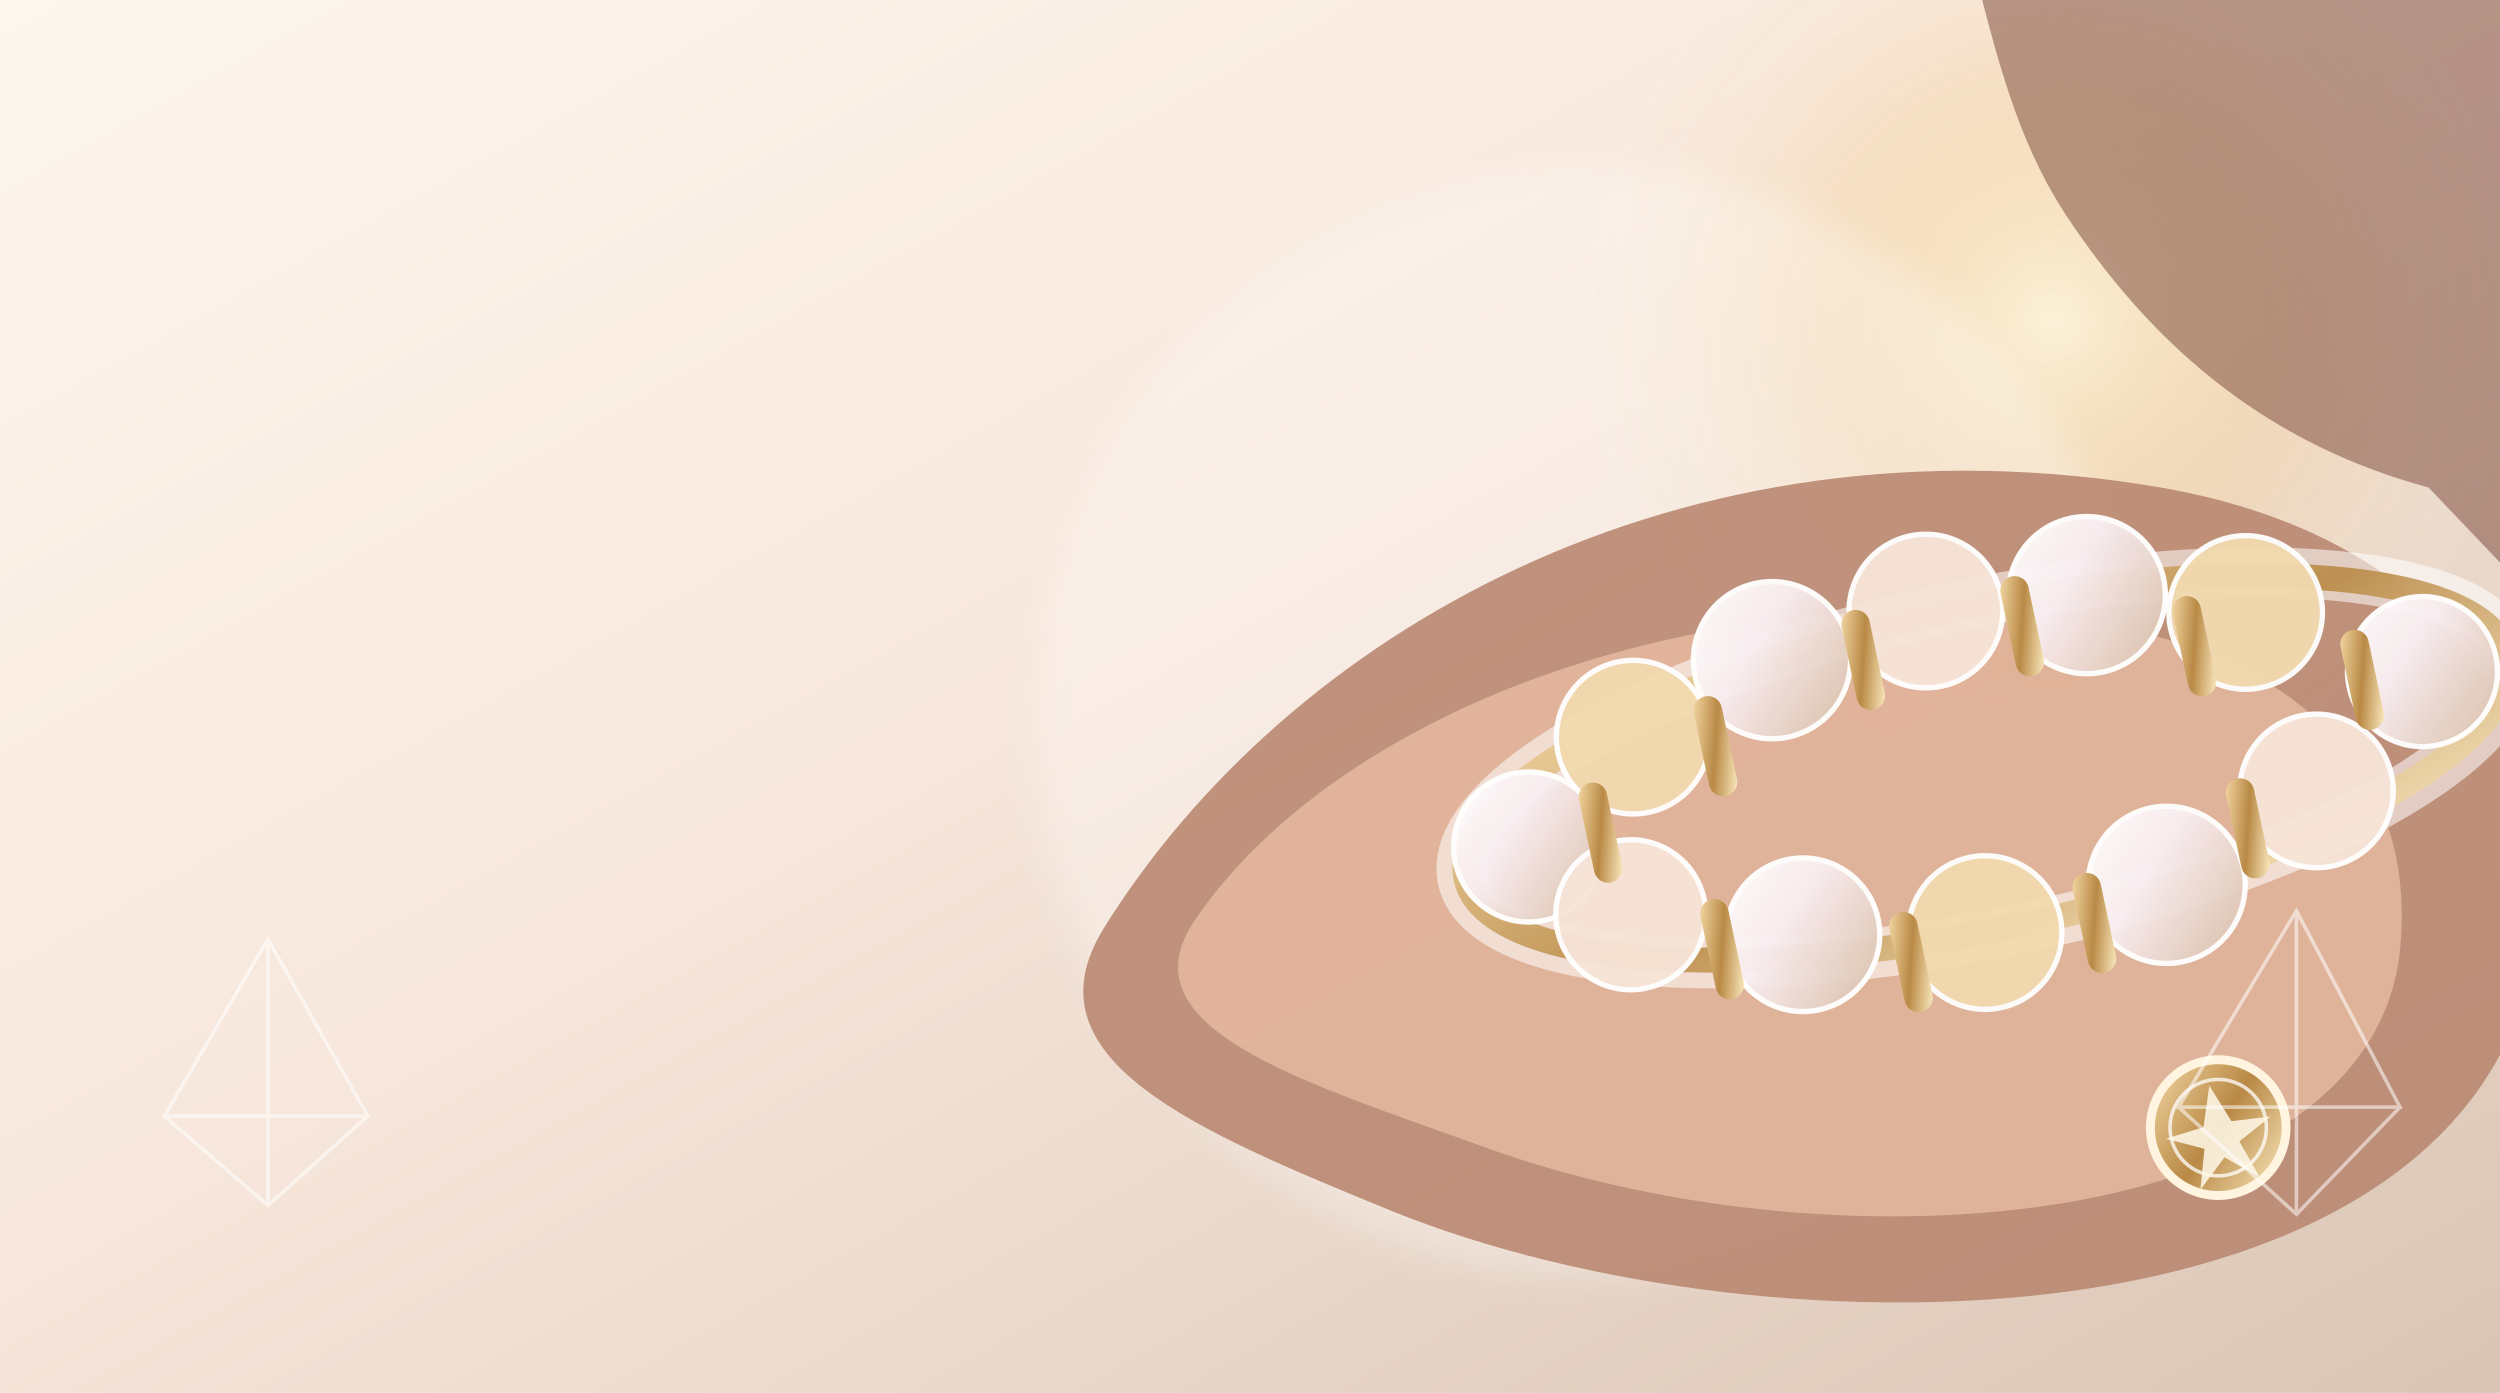
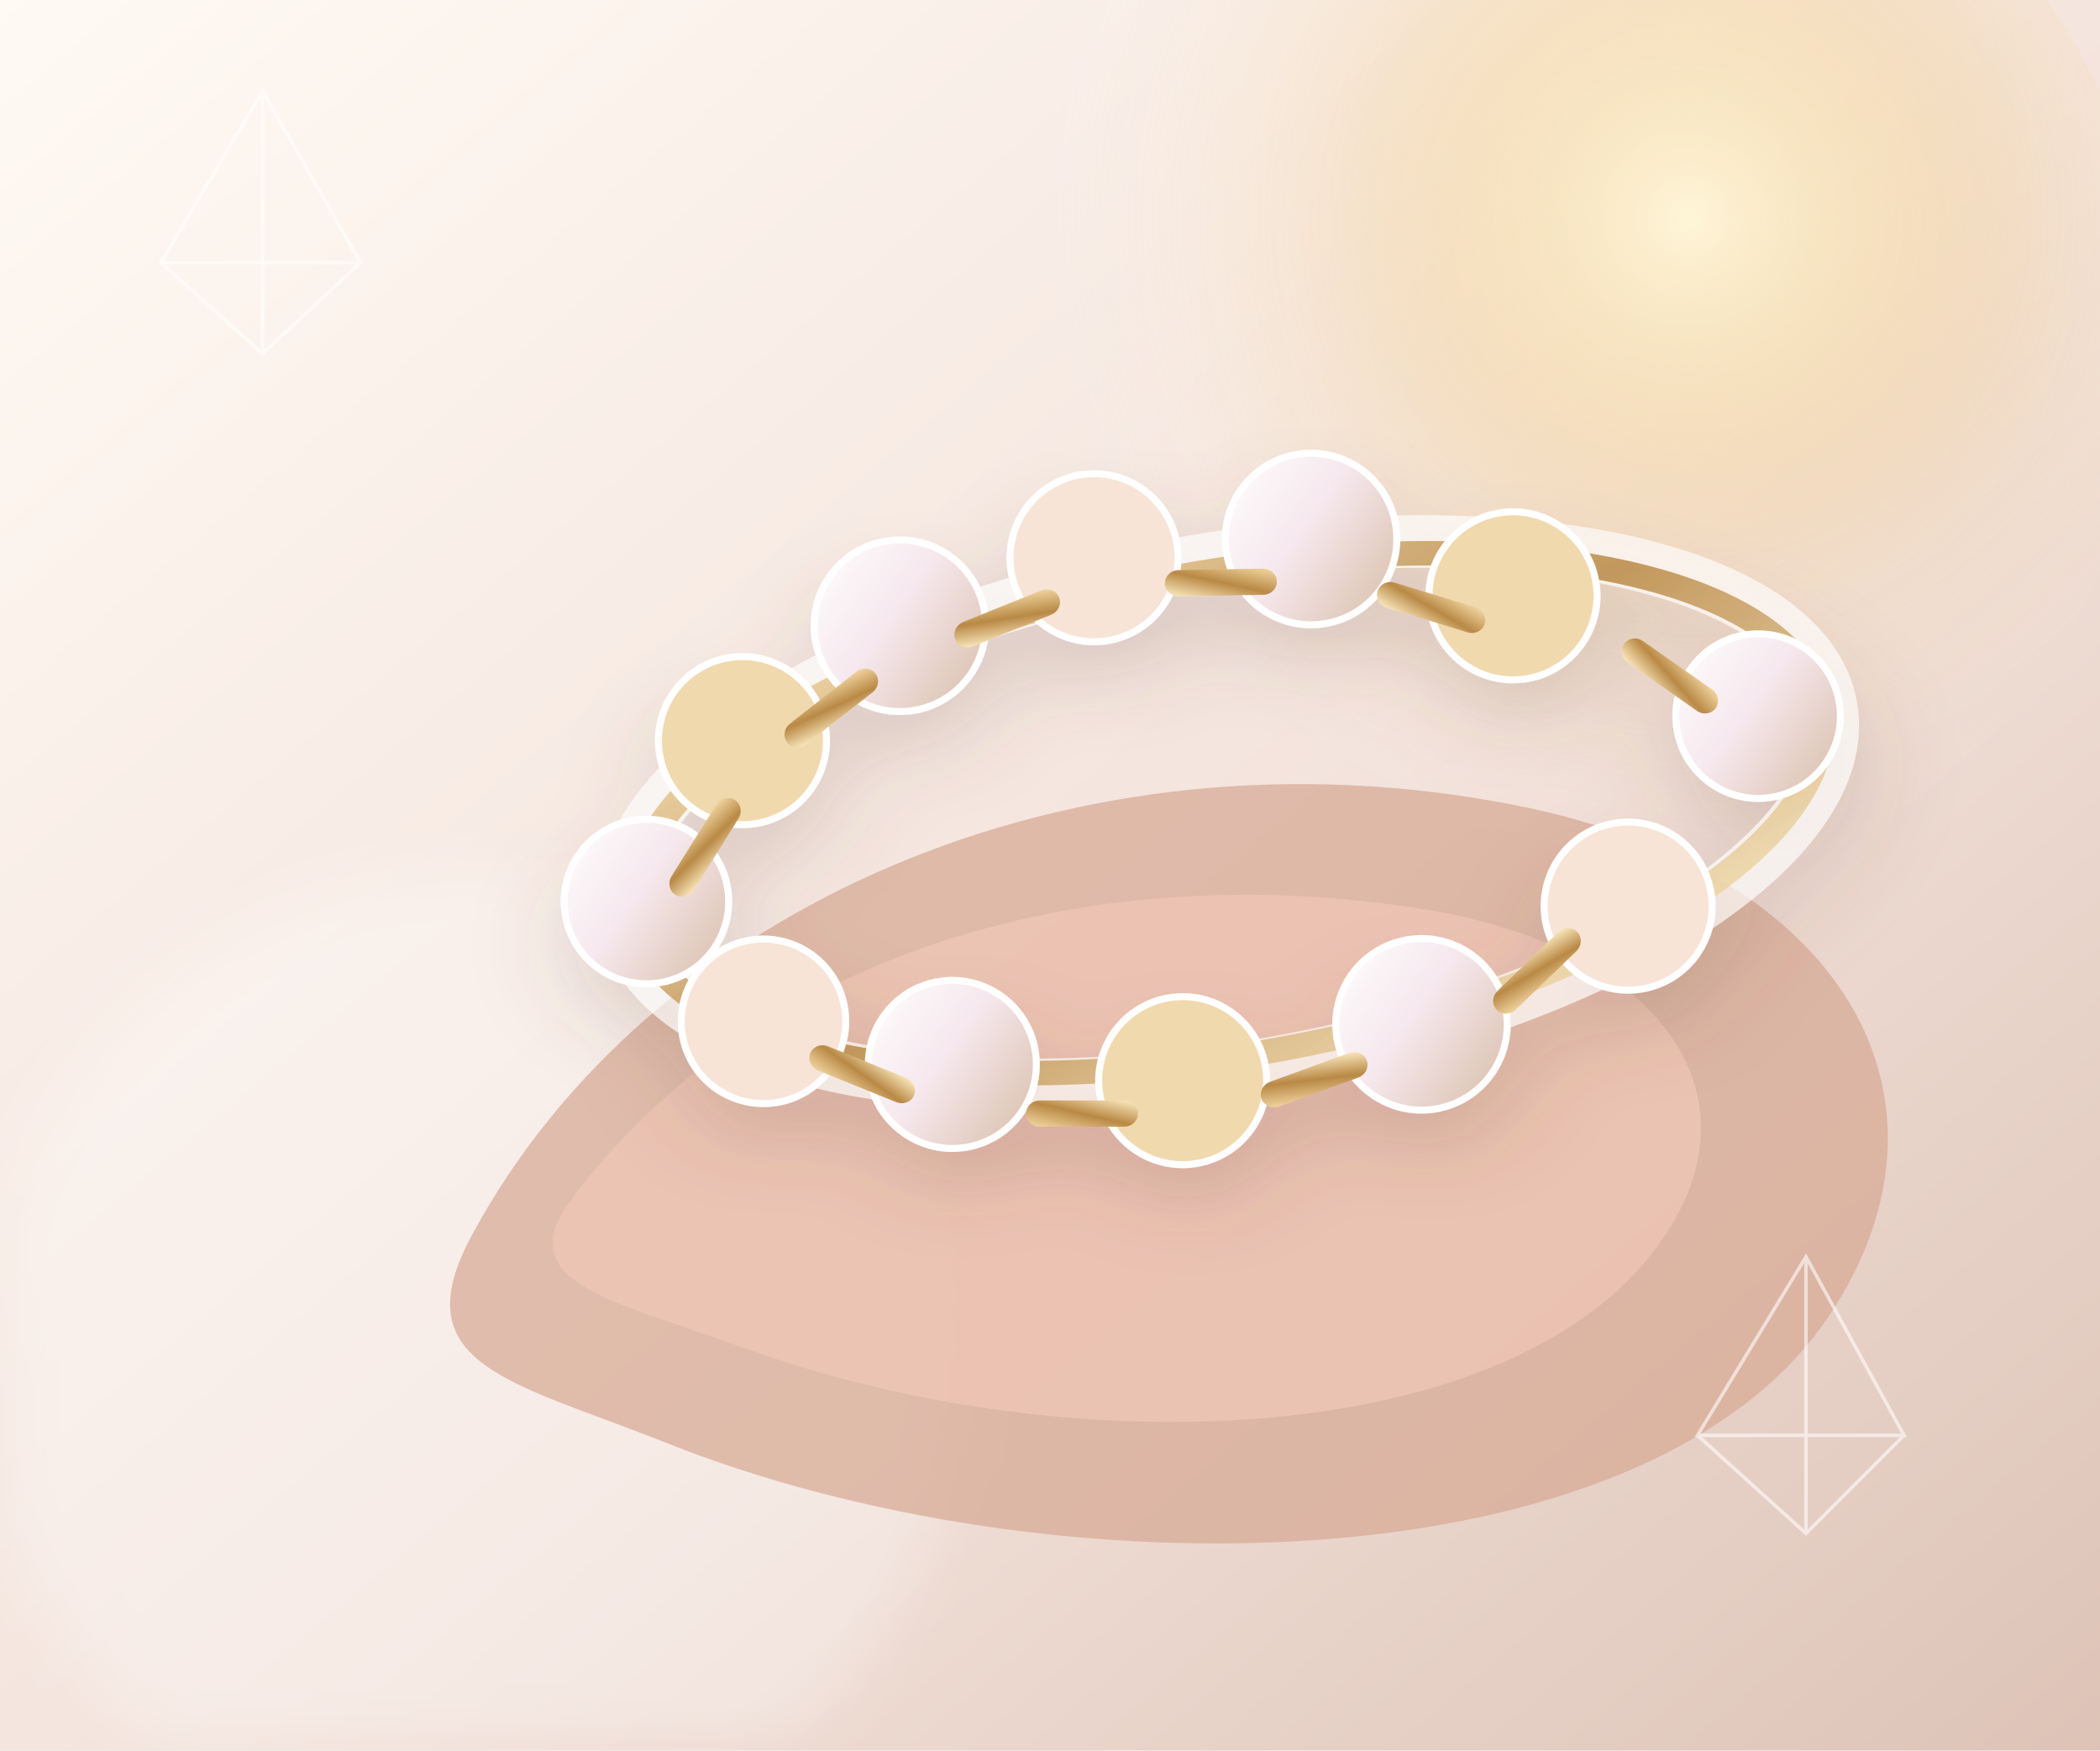
- <svg xmlns="http://www.w3.org/2000/svg" viewBox="0 0 1400 780">
+ <svg xmlns="http://www.w3.org/2000/svg" viewBox="0 0 1200 1000">
  <defs>
    <linearGradient id="bg" x1="0" y1="0" x2="1" y2="1">
-       <stop offset="0" stop-color="#fdf7ef" />
-       <stop offset="0.45" stop-color="#f7e7dc" />
-       <stop offset="1" stop-color="#d9c5b5" />
+       <stop offset="0" stop-color="#fffaf4" />
+       <stop offset=".55" stop-color="#f3e3dc" />
+       <stop offset="1" stop-color="#ddc3b6" />
    </linearGradient>
-     <radialGradient id="glow" cx="50%" cy="50%" r="60%">
-       <stop offset="0" stop-color="#fff7d8" stop-opacity="0.9" />
-       <stop offset="0.45" stop-color="#f2c879" stop-opacity="0.3" />
+     <radialGradient id="glow" cx="60%" cy="40%" r="58%">
+       <stop offset="0" stop-color="#fff7d7" stop-opacity=".9" />
+       <stop offset=".5" stop-color="#f2c879" stop-opacity=".22" />
      <stop offset="1" stop-color="#ffffff" stop-opacity="0" />
    </radialGradient>
-     <filter id="soft" x="-20%" y="-20%" width="140%" height="140%">
-       <feGaussianBlur stdDeviation="9" />
-     </filter>
    <linearGradient id="crystal" x1="0" y1="0" x2="1" y2="1">
      <stop offset="0" stop-color="#ffffff" />
-       <stop offset="0.4" stop-color="#f9edf1" />
+       <stop offset=".45" stop-color="#f6e8ee" />
      <stop offset="1" stop-color="#d7bca5" />
    </linearGradient>
    <linearGradient id="gold" x1="0" y1="0" x2="1" y2="1">
      <stop offset="0" stop-color="#f5dba8" />
-       <stop offset="0.5" stop-color="#b98945" />
+       <stop offset=".5" stop-color="#b98945" />
      <stop offset="1" stop-color="#fff0c7" />
    </linearGradient>
+     <filter id="shadow">
+       <feDropShadow dx="0" dy="24" stdDeviation="24" flood-color="#73523e" flood-opacity=".18" />
+     </filter>
+     <filter id="blur">
+       <feGaussianBlur stdDeviation="18" />
+     </filter>
  </defs>
-   <rect width="1400" height="780" fill="url(#bg)" />
-   <circle cx="1150" cy="180" r="260" fill="url(#glow)" opacity="0.8" />
-   <circle cx="890" cy="405" r="310" fill="#fff" opacity="0.28" filter="url(#soft)" />
-   <path d="M618 520 C720 356, 940 227, 1210 273 C1365 300, 1434 400, 1421 522 C1394 759, 993 765, 779 678 C669 633, 573 593, 618 520Z" fill="#b9866f" opacity="0.88" />
-   <path d="M670 514 C745 405, 932 326, 1143 345 C1274 357, 1355 423, 1344 532 C1328 689, 1033 715, 833 643 C731 606, 626 576, 670 514Z" fill="#e4b89e" opacity="0.88" />
-   <path d="M1160 125 C1208 196, 1271 249, 1360 273 L1400 315 L1400 0 L1110 0 C1121 42, 1133 86, 1160 125Z" fill="#815141" opacity="0.55" />
-   <g transform="translate(812 315) rotate(-12)">
-     <ellipse cx="270" cy="175" rx="300" ry="92" fill="none" stroke="rgba(255,255,255,.55)" stroke-width="28" />
-     <ellipse cx="270" cy="175" rx="298" ry="90" fill="none" stroke="url(#gold)" stroke-width="14" opacity=".9" />
-     <g>
-       <circle cx="10" cy="165" r="42" fill="url(#crystal)" stroke="#fff" stroke-width="3" opacity=".96" />
-       <circle cx="80" cy="117" r="43" fill="#f1d9ae" stroke="#fff" stroke-width="3" opacity=".95" />
-       <circle cx="165" cy="91" r="44" fill="url(#crystal)" stroke="#fff" stroke-width="3" opacity=".96" />
-       <circle cx="255" cy="82" r="43" fill="#f7e4d7" stroke="#fff" stroke-width="3" opacity=".96" />
-       <circle cx="345" cy="92" r="44" fill="url(#crystal)" stroke="#fff" stroke-width="3" opacity=".96" />
-       <circle cx="430" cy="120" r="43" fill="#f1d9ae" stroke="#fff" stroke-width="3" opacity=".95" />
-       <circle cx="520" cy="173" r="42" fill="url(#crystal)" stroke="#fff" stroke-width="3" opacity=".96" />
-       <circle cx="448" cy="226" r="43" fill="#f7e4d7" stroke="#fff" stroke-width="3" opacity=".96" />
-       <circle cx="355" cy="260" r="44" fill="url(#crystal)" stroke="#fff" stroke-width="3" opacity=".96" />
-       <circle cx="250" cy="265" r="43" fill="#f1d9ae" stroke="#fff" stroke-width="3" opacity=".95" />
-       <circle cx="150" cy="245" r="43" fill="url(#crystal)" stroke="#fff" stroke-width="3" opacity=".96" />
-       <circle cx="58" cy="214" r="42" fill="#f7e4d7" stroke="#fff" stroke-width="3" opacity=".96" />
-     </g>
+   <rect width="1200" height="1000" fill="url(#bg)" />
+   <circle cx="900" cy="190" r="330" fill="url(#glow)" />
+   <circle cx="270" cy="780" r="280" fill="#fff" opacity=".3" filter="url(#blur)" />
+   <path d="M270 705 C370 520, 612 410, 866 460 C1054 497, 1128 628, 1045 752 C940 908, 600 912, 380 824 C292 789, 229 780, 270 705Z" fill="#d7a994" opacity=".72" />
+   <path d="M326 686 C425 552, 612 486, 817 520 C954 543, 1014 633, 940 721 C847 830, 604 835, 425 770 C351 743, 291 733, 326 686Z" fill="#f0c7b7" opacity=".75" />
+   <g transform="translate(286 284) rotate(-10)" filter="url(#shadow)">
+     <ellipse cx="378" cy="250" rx="350" ry="145" fill="none" stroke="rgba(255,255,255,.64)" stroke-width="30" />
+     <ellipse cx="378" cy="250" rx="344" ry="138" fill="none" stroke="url(#gold)" stroke-width="14" opacity=".85" />
+     <circle cx="42" cy="242" r="47" fill="url(#crystal)" stroke="#fff" stroke-width="4" />
+     <circle cx="112" cy="161" r="48" fill="#f1d9ae" stroke="#fff" stroke-width="4" />
+     <circle cx="212" cy="112" r="49" fill="url(#crystal)" stroke="#fff" stroke-width="4" />
+     <circle cx="328" cy="93" r="48" fill="#f7e4d7" stroke="#fff" stroke-width="4" />
+     <circle cx="452" cy="104" r="49" fill="url(#crystal)" stroke="#fff" stroke-width="4" />
+     <circle cx="560" cy="156" r="48" fill="#f1d9ae" stroke="#fff" stroke-width="4" />
+     <circle cx="686" cy="248" r="47" fill="url(#crystal)" stroke="#fff" stroke-width="4" />
+     <circle cx="594" cy="342" r="48" fill="#f7e4d7" stroke="#fff" stroke-width="4" />
+     <circle cx="466" cy="388" r="49" fill="url(#crystal)" stroke="#fff" stroke-width="4" />
+     <circle cx="326" cy="396" r="48" fill="#f1d9ae" stroke="#fff" stroke-width="4" />
+     <circle cx="198" cy="364" r="48" fill="url(#crystal)" stroke="#fff" stroke-width="4" />
+     <circle cx="96" cy="321" r="47" fill="#f7e4d7" stroke="#fff" stroke-width="4" />
    <g fill="url(#gold)">
-       <rect x="43" y="137" width="16" height="57" rx="8" />
-       <rect x="116" y="103" width="16" height="57" rx="8" />
-       <rect x="207" y="73" width="16" height="57" rx="8" />
-       <rect x="298" y="73" width="16" height="57" rx="8" />
-       <rect x="390" y="104" width="16" height="57" rx="8" />
-       <rect x="478" y="142" width="16" height="57" rx="8" />
-       <rect x="398" y="210" width="16" height="57" rx="8" />
-       <rect x="303" y="244" width="16" height="57" rx="8" />
-       <rect x="198" y="244" width="16" height="57" rx="8" />
-       <rect x="96" y="215" width="16" height="57" rx="8" />
-     </g>
-     <g transform="translate(355 305)">
-       <line x1="0" y1="0" x2="0" y2="62" stroke="url(#gold)" stroke-width="6" stroke-linecap="round" />
-       <circle cx="0" cy="94" r="38" fill="url(#gold)" stroke="#fff4df" stroke-width="5" />
-       <circle cx="0" cy="94" r="27" fill="none" stroke="#fff" stroke-width="2" opacity=".75" />
-       <path d="M0 70 L8 92 L30 94 L10 104 L17 126 L0 111 L-17 126 L-10 104 L-30 94 L-8 92Z" fill="#fff9ea" opacity=".85" />
+       <rect x="73" y="185" width="15" height="64" rx="8" transform="rotate(42 80 217)" />
+       <rect x="158" y="119" width="15" height="64" rx="8" transform="rotate(62 165 151)" />
+       <rect x="266" y="86" width="15" height="64" rx="8" transform="rotate(78 273 118)" />
+       <rect x="390" y="87" width="15" height="64" rx="8" transform="rotate(99 397 119)" />
+       <rect x="506" y="122" width="15" height="64" rx="8" transform="rotate(117 513 154)" />
+       <rect x="632" y="185" width="15" height="64" rx="8" transform="rotate(135 640 217)" />
+       <rect x="528" y="337" width="15" height="64" rx="8" transform="rotate(236 536 369)" />
+       <rect x="392" y="376" width="15" height="64" rx="8" transform="rotate(260 400 408)" />
+       <rect x="259" y="373" width="15" height="64" rx="8" transform="rotate(280 266 405)" />
+       <rect x="139" y="329" width="15" height="64" rx="8" transform="rotate(302 146 361)" />
    </g>
  </g>
-   <g opacity=".54" stroke="#fff" stroke-width="2" fill="none">
-     <path d="M92 625 L150 526 L206 625 Z" />
-     <path d="M150 526 L150 675" />
-     <path d="M92 625 L150 675 L206 625" />
-     <path d="M1220 620 L1286 510 L1344 620 Z" />
-     <path d="M1286 510 L1286 680" />
-     <path d="M1220 620 L1286 680 L1344 620" />
+   <g opacity=".58" stroke="#fff" stroke-width="2" fill="none">
+     <path d="M92 150 L150 52 L206 150 Z" />
+     <path d="M150 52 L150 202" />
+     <path d="M92 150 L150 202 L206 150" />
+     <path d="M970 820 L1032 718 L1088 820 Z" />
+     <path d="M1032 718 L1032 876" />
+     <path d="M970 820 L1032 876 L1088 820" />
  </g>
</svg>
